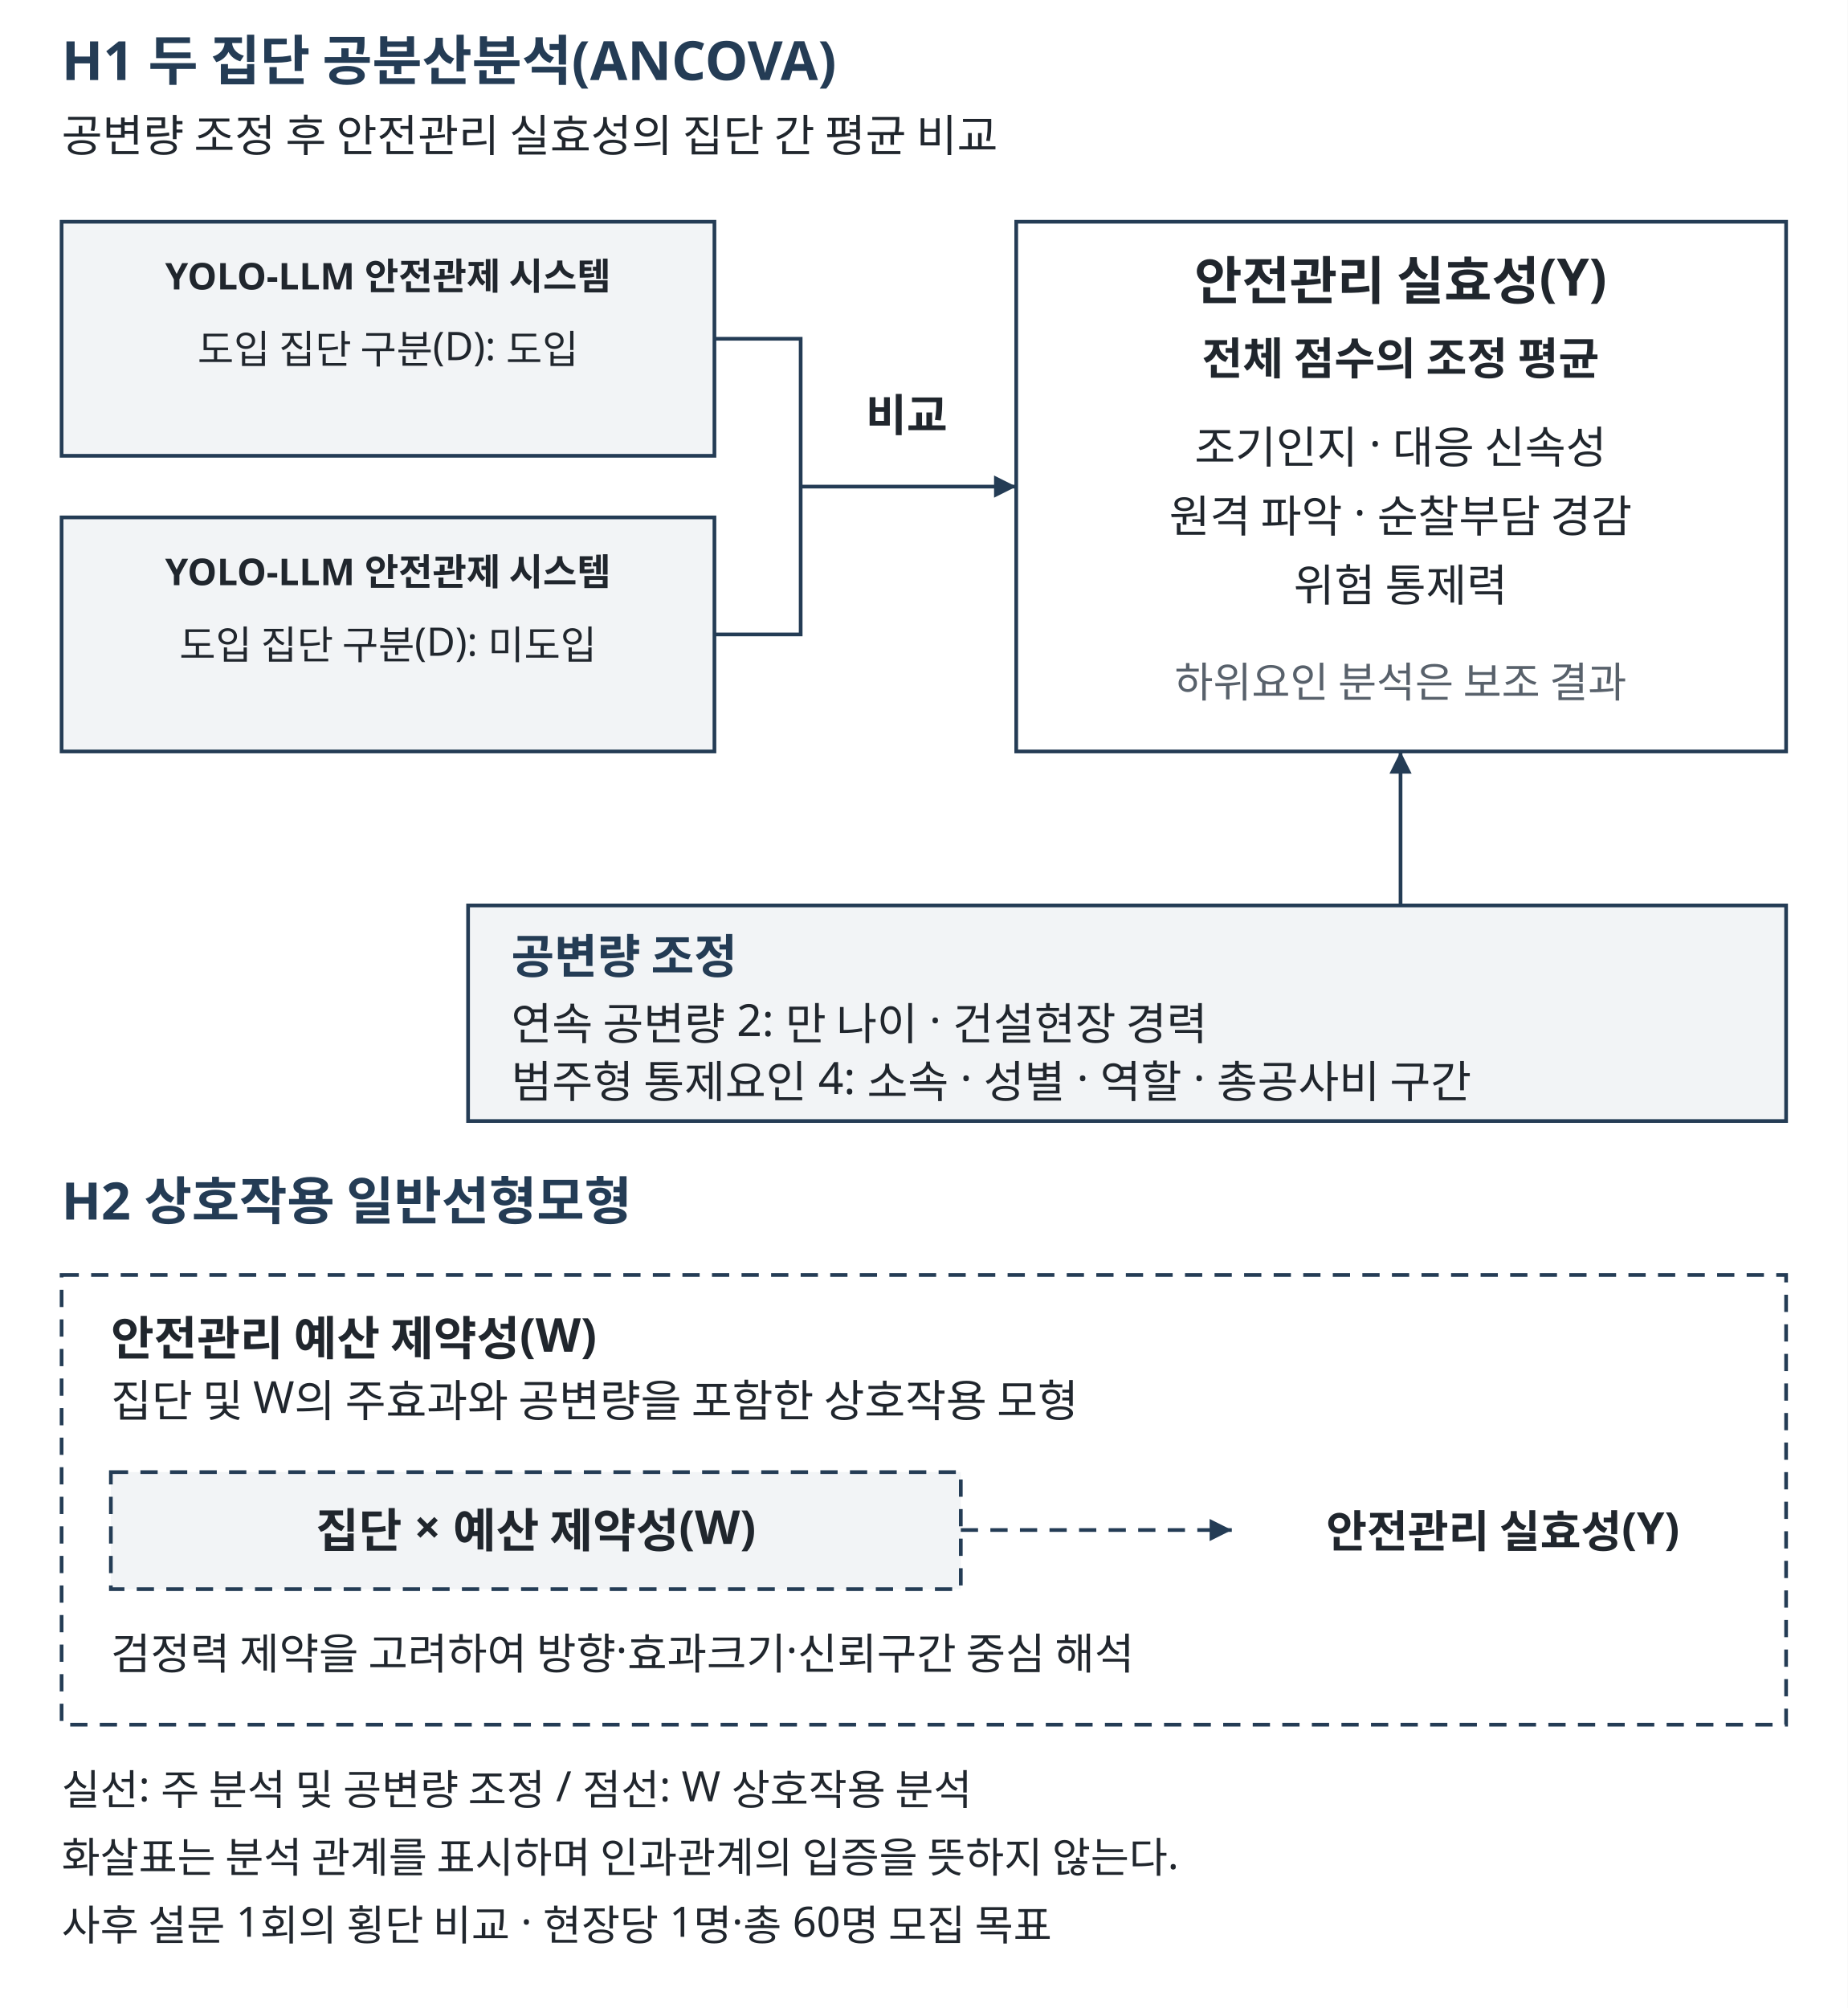
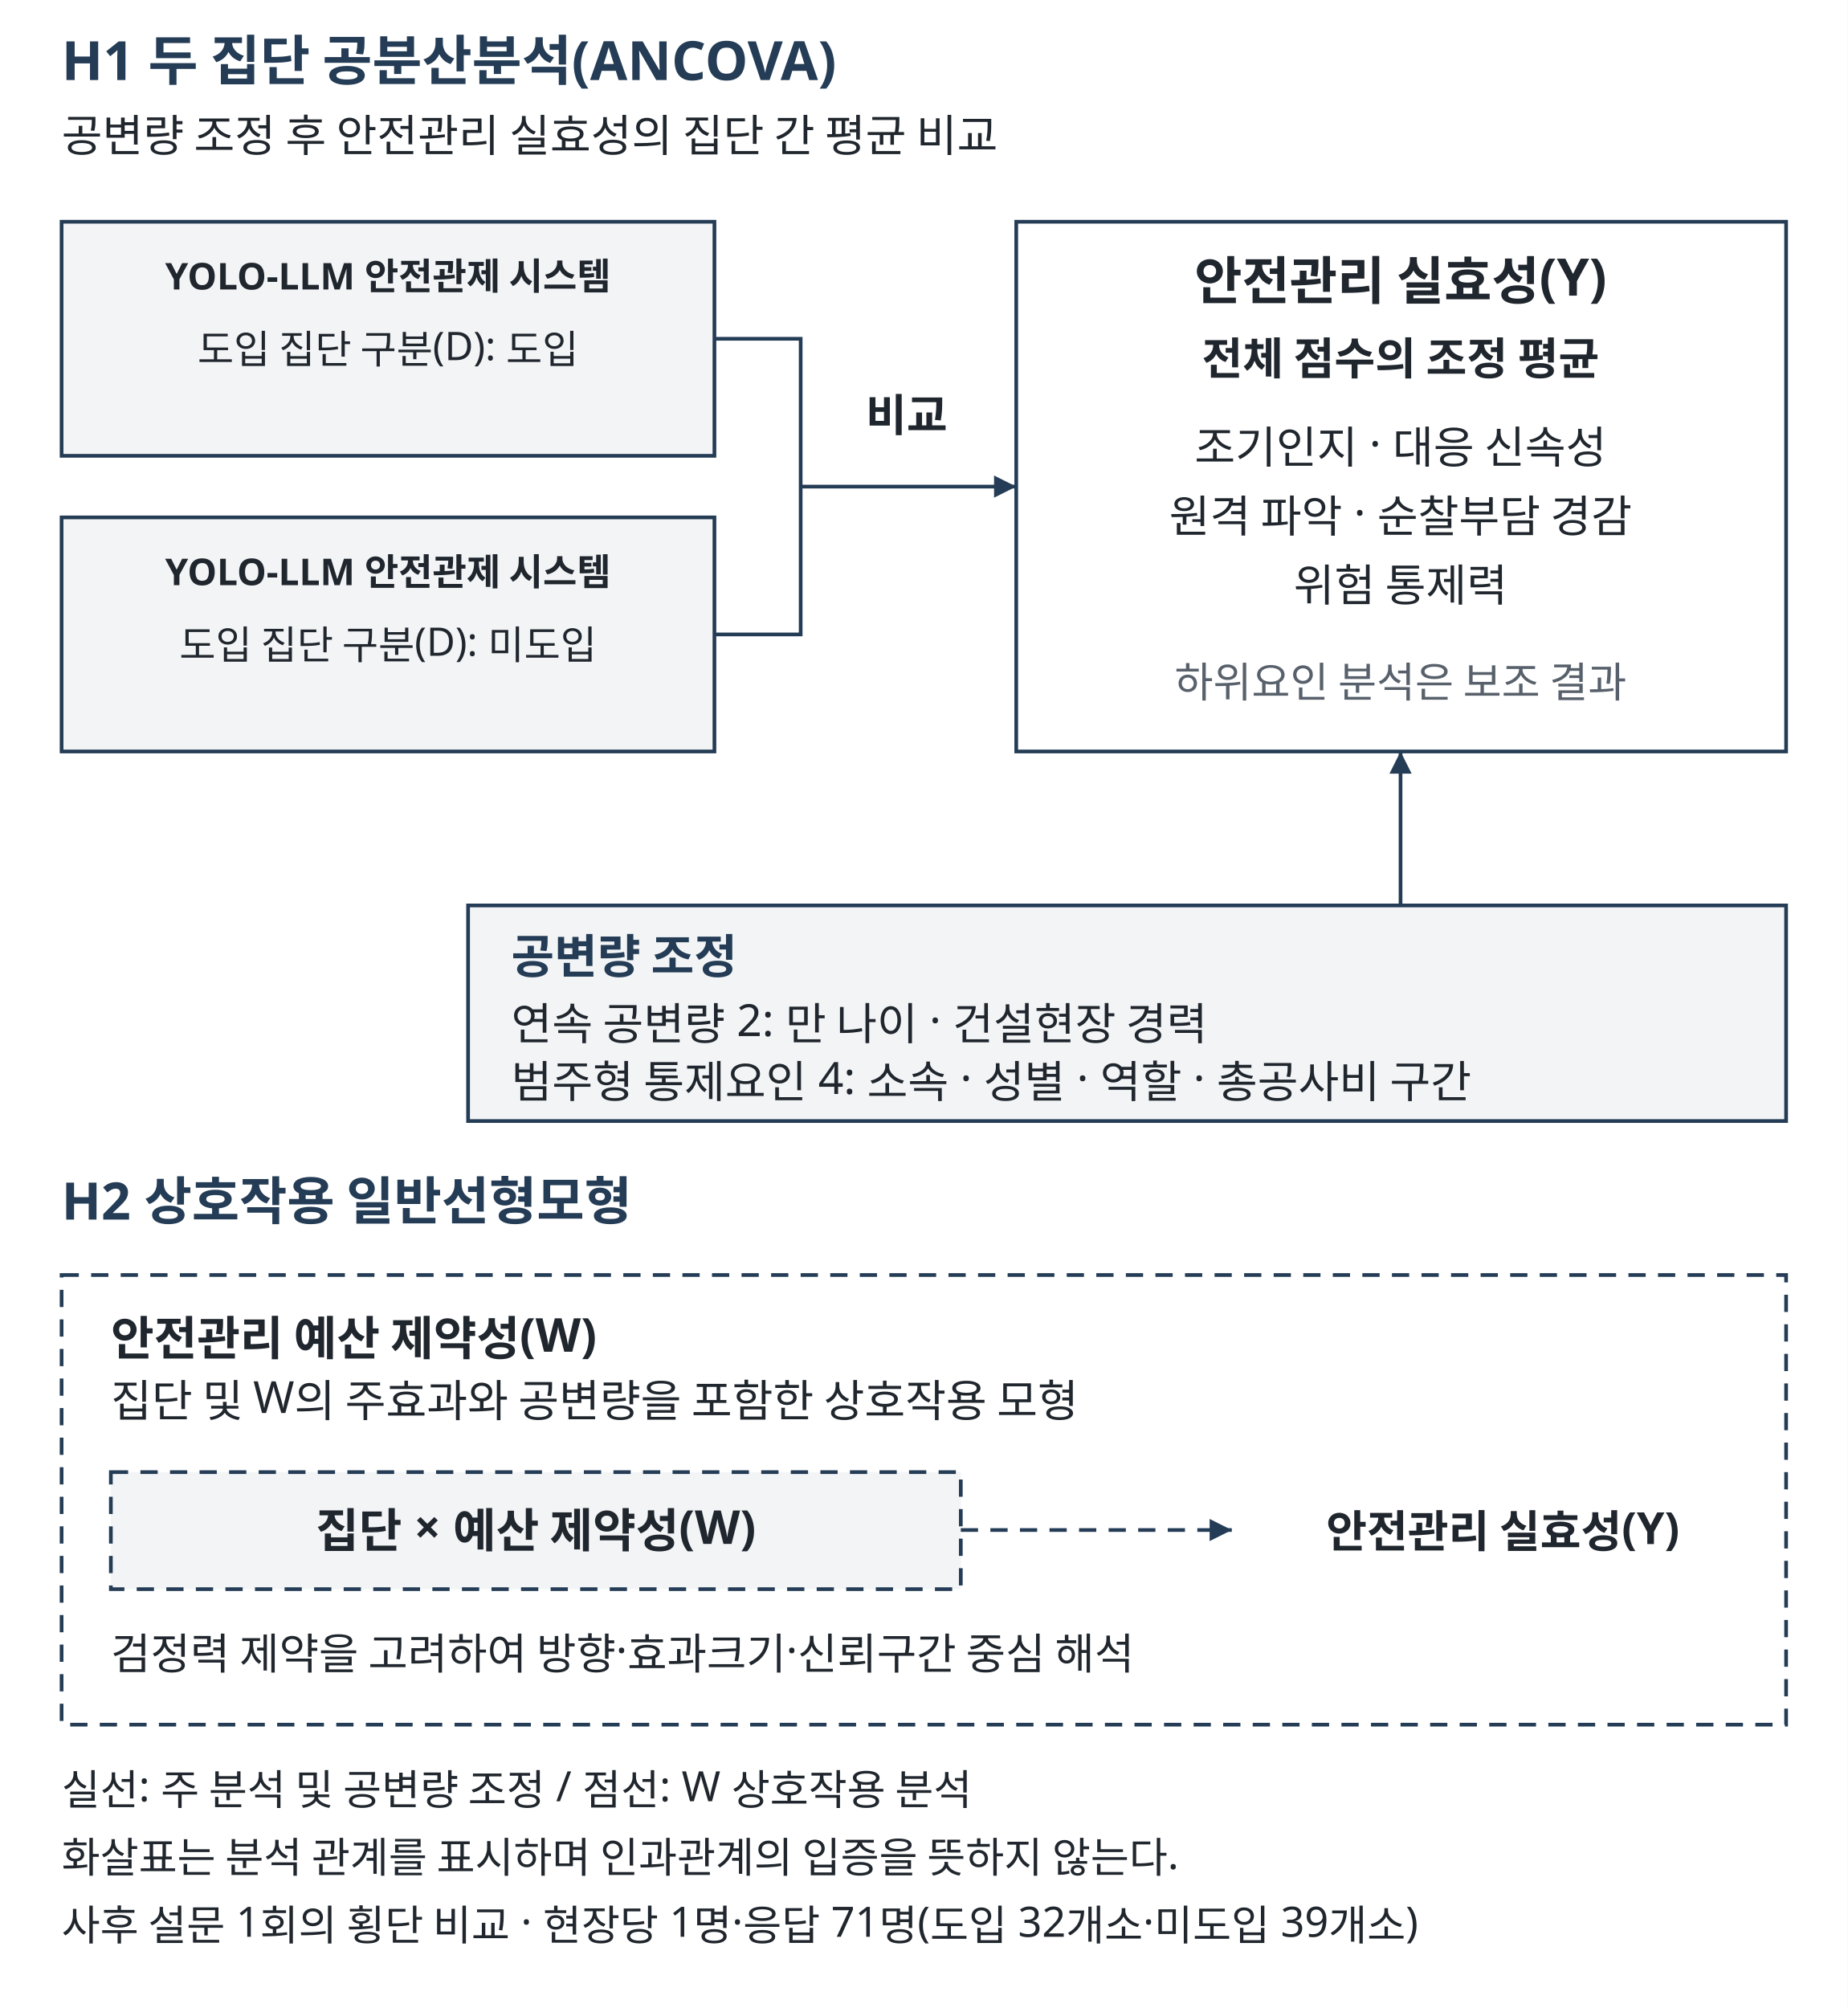
<svg xmlns="http://www.w3.org/2000/svg" width="150mm" height="163.0mm" viewBox="0 0 1500 1630">
  <rect width="1500" height="100%" fill="white" />
  <text x="50" y="65" font-family="Malgun Gothic" font-size="44" font-weight="700" fill="#243C55" text-anchor="start">H1  두 집단 공분산분석(ANCOVA)</text>
  <text x="50" y="123" font-family="Malgun Gothic" font-size="36" font-weight="400" fill="#20262D" text-anchor="start">공변량 조정 후 안전관리 실효성의 집단 간 평균 비교</text>
  <rect x="50" y="180" width="530" height="190" fill="#F2F4F6" stroke="#243C55" stroke-width="3" />
  <text x="315" y="235" font-family="Malgun Gothic" font-size="30" font-weight="700" fill="#20262D" text-anchor="middle">YOLO-LLM 안전관제 시스템</text>
  <text x="315" y="295" font-family="Malgun Gothic" font-size="32" font-weight="400" fill="#20262D" text-anchor="middle">도입 집단 구분(D): 도입</text>
  <rect x="50" y="420" width="530" height="190" fill="#F2F4F6" stroke="#243C55" stroke-width="3" />
  <text x="315" y="475" font-family="Malgun Gothic" font-size="30" font-weight="700" fill="#20262D" text-anchor="middle">YOLO-LLM 안전관제 시스템</text>
  <text x="315" y="535" font-family="Malgun Gothic" font-size="32" font-weight="400" fill="#20262D" text-anchor="middle">도입 집단 구분(D): 미도입</text>
  <polyline points="580,275 650,275 650,515 580,515" fill="none" stroke="#243C55" stroke-width="3" />
  <polyline points="650,395 825,395" fill="none" stroke="#243C55" stroke-width="3" />
  <polygon points="825,395 807.0,386.0 807.0,404.0" fill="#243C55" />
  <text x="736" y="350" font-family="Malgun Gothic" font-size="36" font-weight="700" fill="#20262D" text-anchor="middle">비교</text>
  <rect x="825" y="180" width="625" height="430" fill="white" stroke="#243C55" stroke-width="3" />
  <text x="1137" y="243" font-family="Malgun Gothic" font-size="42" font-weight="700" fill="#20262D" text-anchor="middle">안전관리 실효성(Y)</text>
  <text x="1137" y="304" font-family="Malgun Gothic" font-size="36" font-weight="700" fill="#20262D" text-anchor="middle">전체 점수의 조정 평균</text>
  <text x="1137" y="376" font-family="Malgun Gothic" font-size="36" font-weight="400" fill="#20262D" text-anchor="middle">조기인지 · 대응 신속성</text>
  <text x="1137" y="432" font-family="Malgun Gothic" font-size="36" font-weight="400" fill="#20262D" text-anchor="middle">원격 파악 · 순찰부담 경감</text>
  <text x="1137" y="488" font-family="Malgun Gothic" font-size="36" font-weight="400" fill="#20262D" text-anchor="middle">위험 통제력</text>
  <text x="1137" y="566" font-family="Malgun Gothic" font-size="34" font-weight="400" fill="#58616B" text-anchor="middle">하위요인 분석은 보조 결과</text>
  <rect x="380" y="735" width="1070" height="175" fill="#F2F4F6" stroke="#243C55" stroke-width="3" />
  <text x="415" y="790" font-family="Malgun Gothic" font-size="38" font-weight="700" fill="#243C55" text-anchor="start">공변량 조정</text>
  <text x="415" y="844" font-family="Malgun Gothic" font-size="36" font-weight="400" fill="#20262D" text-anchor="start">연속 공변량 2: 만 나이 · 건설현장 경력</text>
  <text x="415" y="891" font-family="Malgun Gothic" font-size="36" font-weight="400" fill="#20262D" text-anchor="start">범주형 통제요인 4: 소속 · 성별 · 역할 · 총공사비 구간</text>
  <polyline points="1137,735 1137,610" fill="none" stroke="#243C55" stroke-width="3" />
  <polygon points="1137,610 1128.0,628.0 1146.0,628.0" fill="#243C55" />
  <text x="50" y="990" font-family="Malgun Gothic" font-size="42" font-weight="700" fill="#243C55" text-anchor="start">H2  상호작용 일반선형모형</text>
  <rect x="50" y="1035" width="1400" height="365" fill="white" stroke="#243C55" stroke-width="3" stroke-dasharray="14 10" />
  <text x="90" y="1100" font-family="Malgun Gothic" font-size="38" font-weight="700" fill="#20262D" text-anchor="start">안전관리 예산 제약성(W)</text>
  <text x="90" y="1150" font-family="Malgun Gothic" font-size="36" font-weight="400" fill="#20262D" text-anchor="start">집단 및 W의 주효과와 공변량을 포함한 상호작용 모형</text>
  <rect x="90" y="1195" width="690" height="95" fill="#F2F4F6" stroke="#243C55" stroke-width="3" stroke-dasharray="14 10" />
  <text x="435" y="1256" font-family="Malgun Gothic" font-size="38" font-weight="700" fill="#20262D" text-anchor="middle">집단 × 예산 제약성(W)</text>
  <polyline points="780,1242 1000,1242" fill="none" stroke="#243C55" stroke-width="3" stroke-dasharray="14 10" />
  <polygon points="1000,1242 982.0,1233.0 982.0,1251.0" fill="#243C55" />
  <text x="1220" y="1256" font-family="Malgun Gothic" font-size="36" font-weight="700" fill="#20262D" text-anchor="middle">안전관리 실효성(Y)</text>
  <text x="90" y="1355" font-family="Malgun Gothic" font-size="35" font-weight="400" fill="#20262D" text-anchor="start">검정력 제약을 고려하여 방향·효과크기·신뢰구간 중심 해석</text>
  <text x="50" y="1465" font-family="Malgun Gothic" font-size="34" font-weight="400" fill="#20262D" text-anchor="start">실선: 주 분석 및 공변량 조정 / 점선: W 상호작용 분석</text>
  <text x="50" y="1520" font-family="Malgun Gothic" font-size="34" font-weight="400" fill="#20262D" text-anchor="start">화살표는 분석 관계를 표시하며 인과관계의 입증을 뜻하지 않는다.</text>
-   <text x="50" y="1575" font-family="Malgun Gothic" font-size="34" font-weight="400" fill="#20262D" text-anchor="start">사후 설문 1회의 횡단 비교 · 현장당 1명·총 60명 모집 목표</text>
+   <text x="50" y="1575" font-family="Malgun Gothic" font-size="34" font-weight="400" fill="#20262D" text-anchor="start">사후 설문 1회의 횡단 비교 · 현장당 1명·응답 71명(도입 32개소·미도입 39개소)</text>
</svg>
